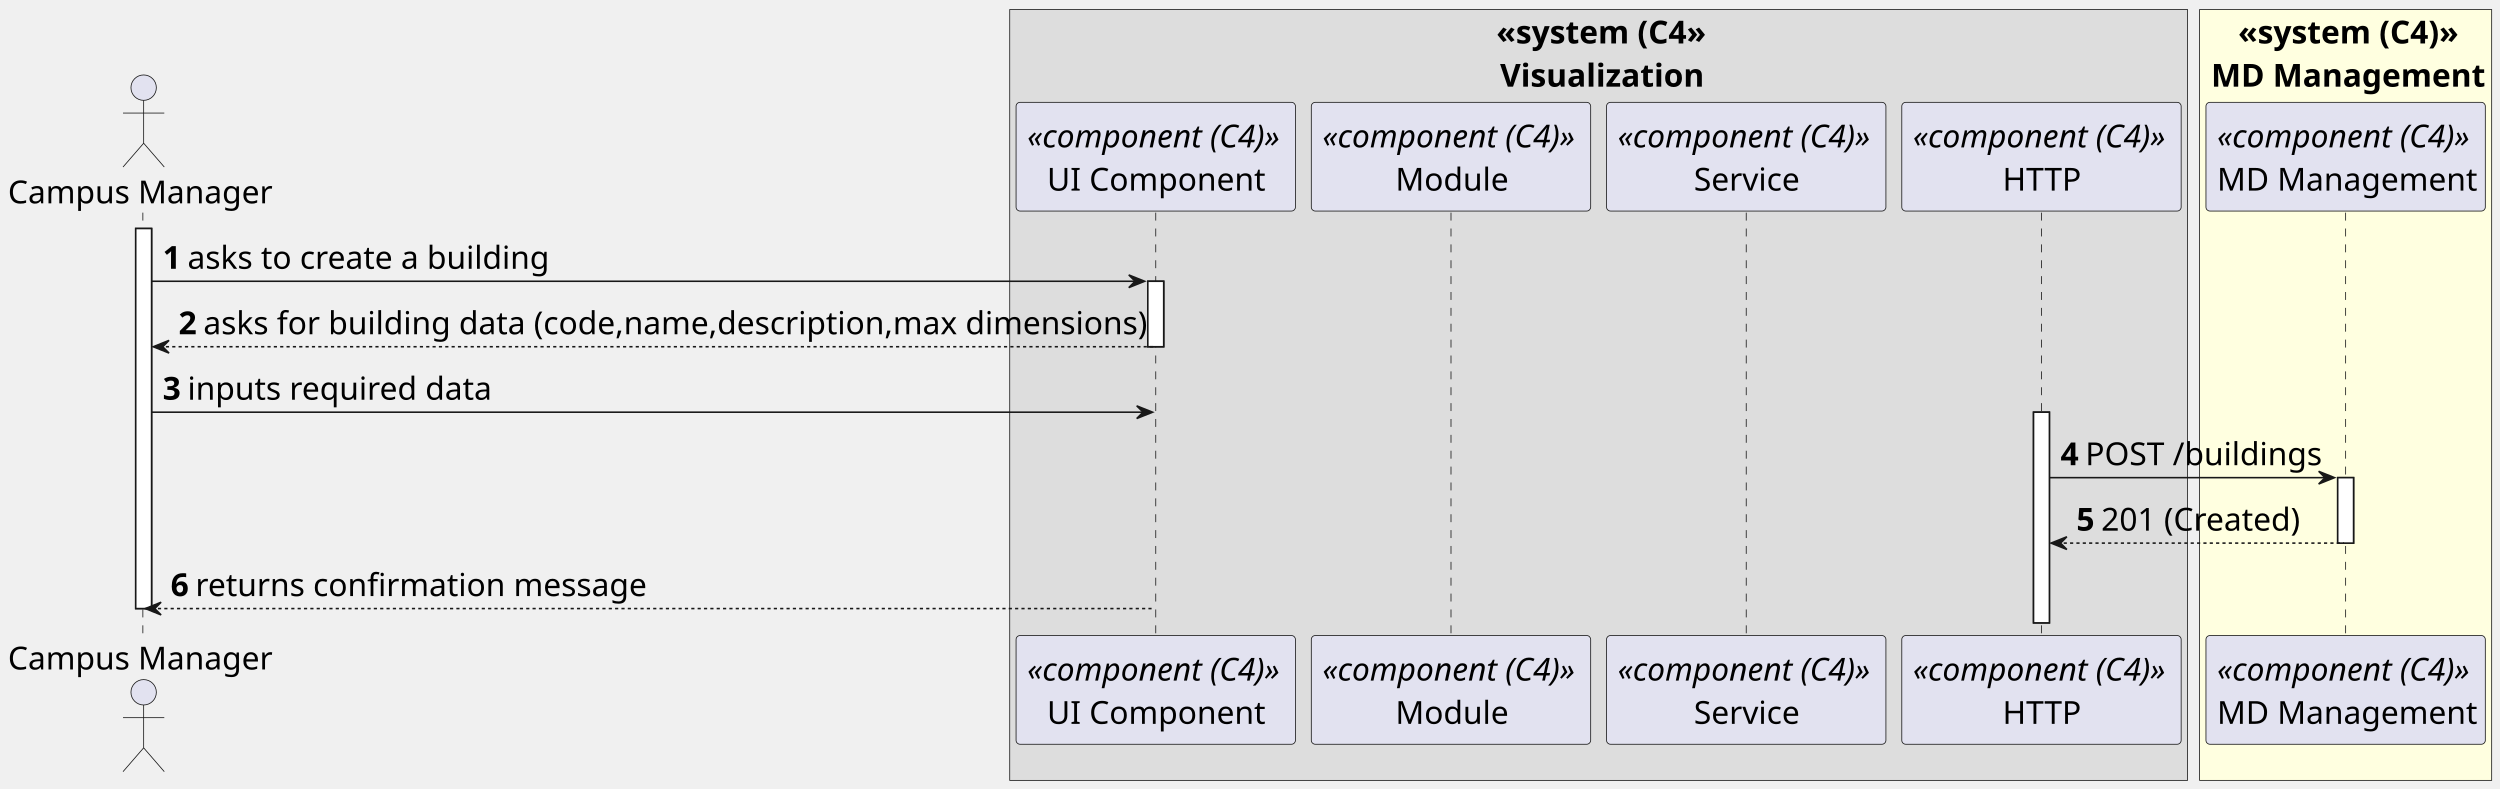
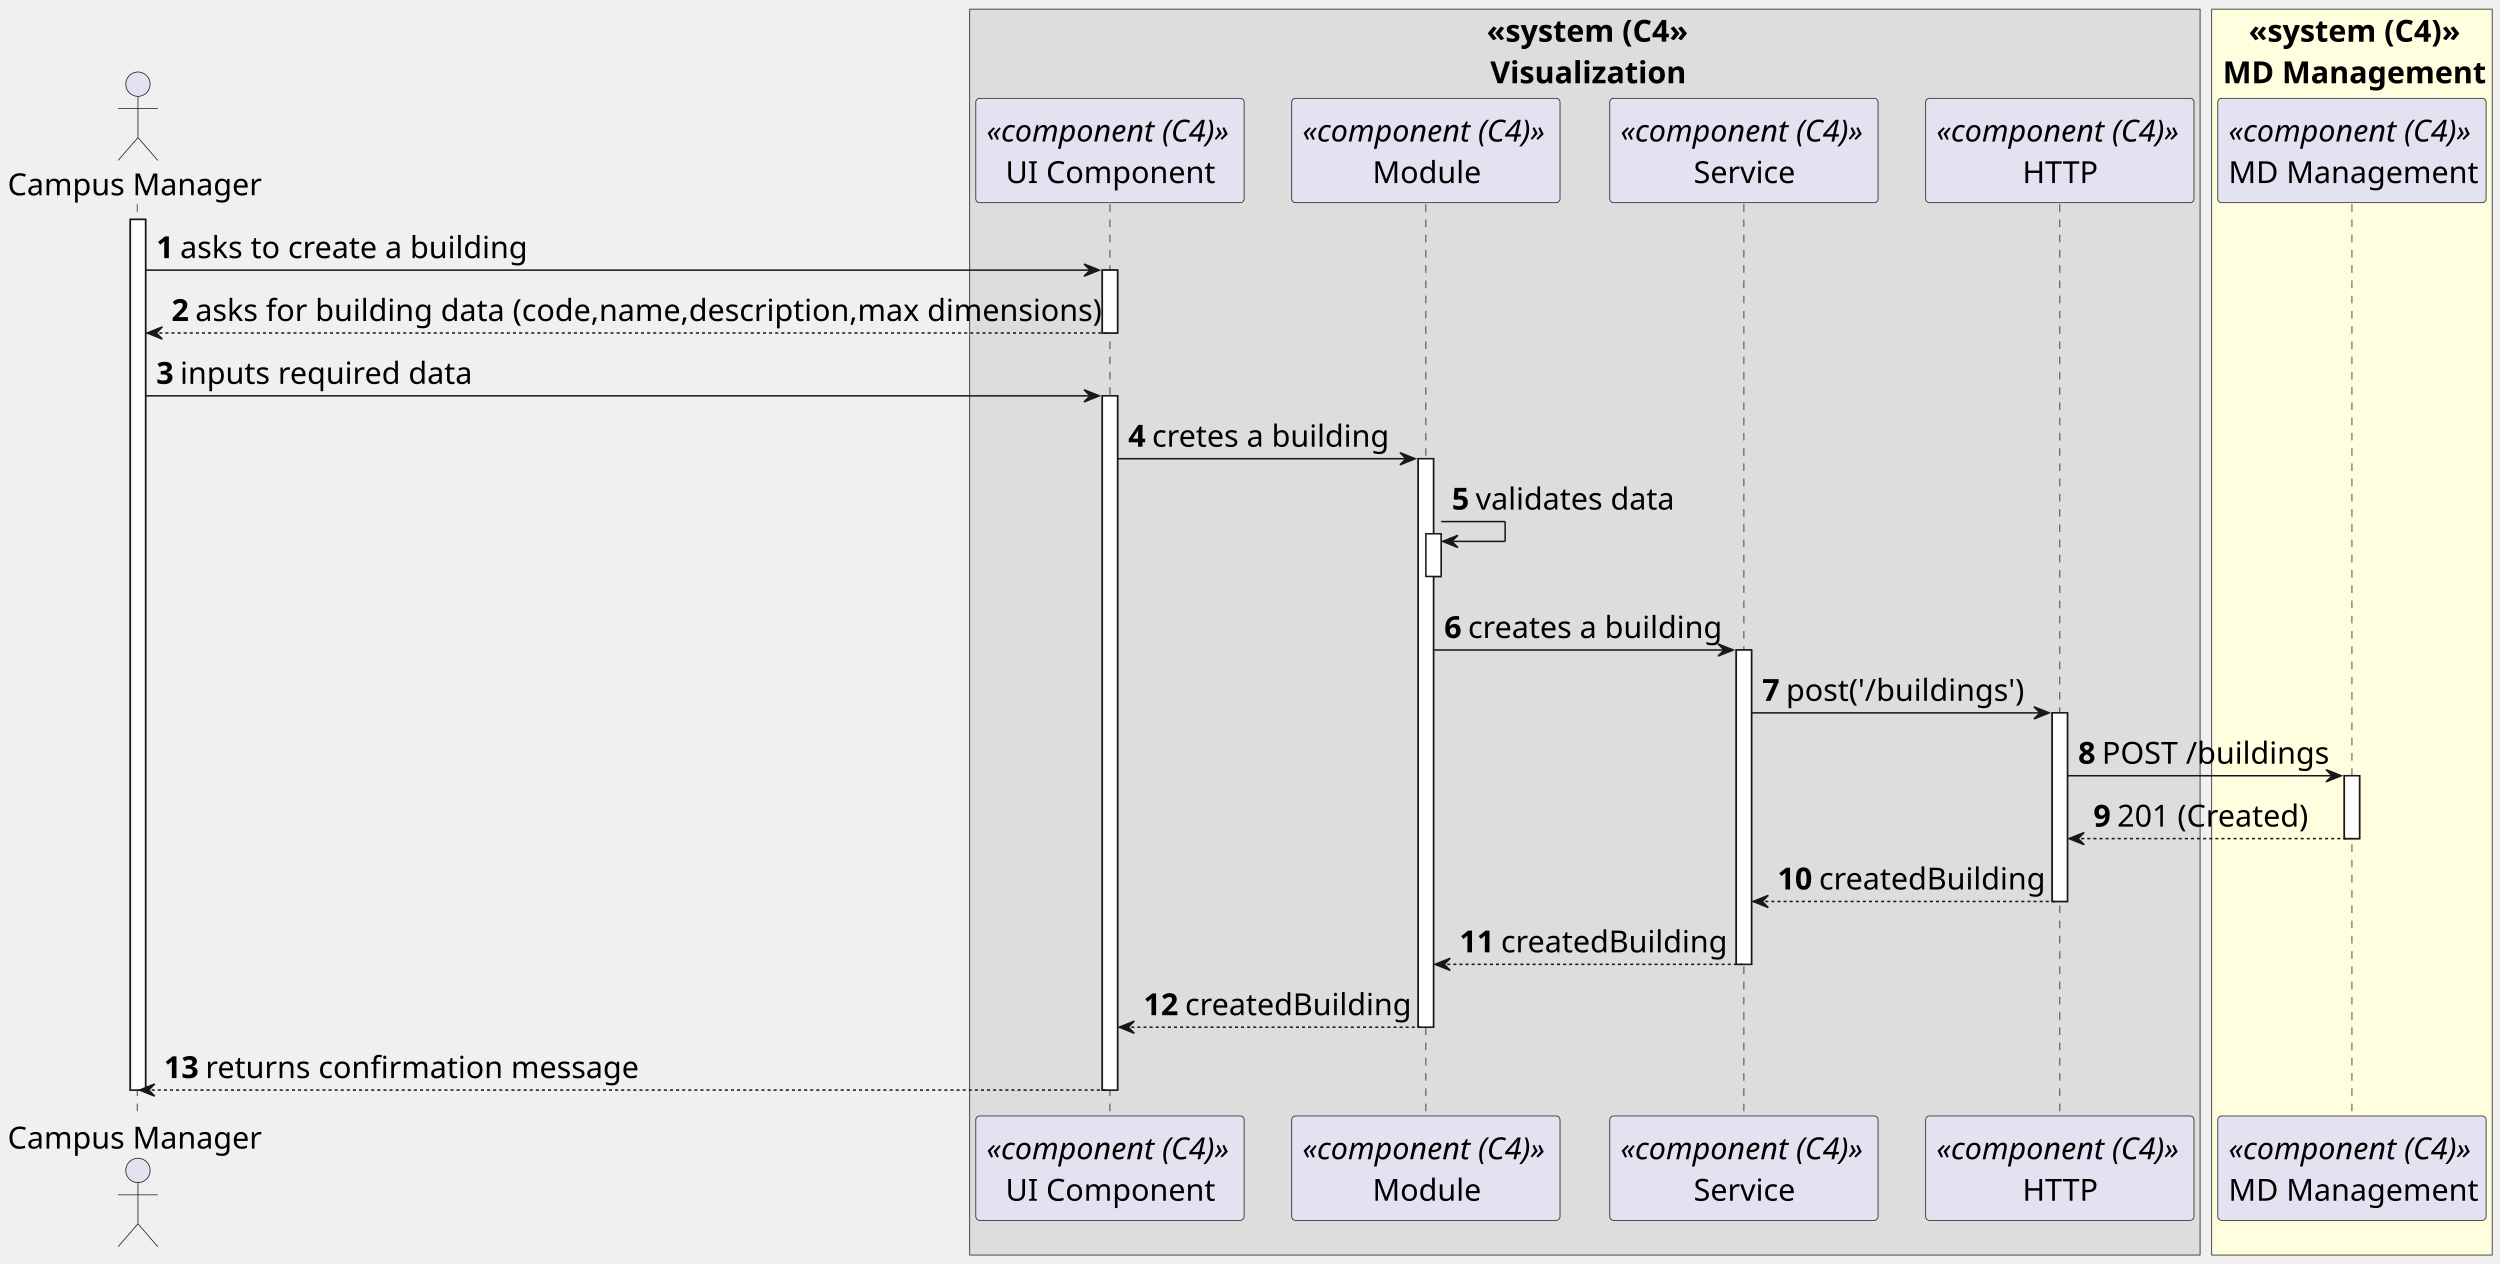
- <svg xmlns="http://www.w3.org/2000/svg" contentStyleType="text/css" height="497px" preserveAspectRatio="none" style="width:1575px;height:497px;background:#FFFFFF;" version="1.1" viewBox="0 0 1575 497" width="1575px" zoomAndPan="magnify">
+ <svg xmlns="http://www.w3.org/2000/svg" contentStyleType="text/css" height="829px" preserveAspectRatio="none" style="width:1640px;height:829px;background:#FFFFFF;" version="1.1" viewBox="0 0 1640 829" width="1640px" zoomAndPan="magnify">
  <defs />
  <g>
-     <rect fill="#DDDDDD" height="485.64" style="stroke:#181818;stroke-width:0.5;" width="742" x="636.125" y="6" />
-     <text fill="#000000" font-family="sans-serif" font-size="20" font-weight="bold" lengthAdjust="spacing" textLength="128.875" x="942.688" y="27.38">«system (C4»</text>
-     <text fill="#000000" font-family="sans-serif" font-size="20" font-weight="bold" lengthAdjust="spacing" textLength="124.125" x="945.062" y="54.62">Visualization</text>
-     <rect fill="#FFFFE0" height="485.64" style="stroke:#181818;stroke-width:0.5;" width="184" x="1385.75" y="6" />
-     <text fill="#000000" font-family="sans-serif" font-size="20" font-weight="bold" lengthAdjust="spacing" textLength="135.5" x="1410" y="27.38">«system (C4)»</text>
-     <text fill="#000000" font-family="sans-serif" font-size="20" font-weight="bold" lengthAdjust="spacing" textLength="169.5" x="1393" y="54.62">MD Management</text>
-     <rect fill="#FFFFFF" height="239.44" style="stroke:#181818;stroke-width:1.0;" width="10" x="85.5" y="143.96" />
+     <rect fill="#DDDDDD" height="817.319" style="stroke:#181818;stroke-width:0.5;" width="807.125" x="636.125" y="6" />
+     <text fill="#000000" font-family="sans-serif" font-size="20" font-weight="bold" lengthAdjust="spacing" textLength="128.875" x="975.25" y="27.38">«system (C4»</text>
+     <text fill="#000000" font-family="sans-serif" font-size="20" font-weight="bold" lengthAdjust="spacing" textLength="124.125" x="977.625" y="54.62">Visualization</text>
+     <rect fill="#FFFFE0" height="817.319" style="stroke:#181818;stroke-width:0.5;" width="184" x="1450.875" y="6" />
+     <text fill="#000000" font-family="sans-serif" font-size="20" font-weight="bold" lengthAdjust="spacing" textLength="135.5" x="1475.125" y="27.38">«system (C4)»</text>
+     <text fill="#000000" font-family="sans-serif" font-size="20" font-weight="bold" lengthAdjust="spacing" textLength="169.5" x="1458.125" y="54.62">MD Management</text>
+     <rect fill="#FFFFFF" height="571.12" style="stroke:#181818;stroke-width:1.0;" width="10" x="85.5" y="143.96" />
    <rect fill="#FFFFFF" height="41.24" style="stroke:#181818;stroke-width:1.0;" width="10" x="723.125" y="177.2" />
-     <rect fill="#FFFFFF" height="132.72" style="stroke:#181818;stroke-width:1.0;" width="10" x="1281.125" y="259.68" />
-     <rect fill="#FFFFFF" height="41.24" style="stroke:#181818;stroke-width:1.0;" width="10" x="1472.75" y="300.92" />
-     <line style="stroke:#181818;stroke-width:0.5;stroke-dasharray:5.0,5.0;" x1="90" x2="90" y1="133.96" y2="401.4" />
-     <line style="stroke:#181818;stroke-width:0.5;stroke-dasharray:5.0,5.0;" x1="728.125" x2="728.125" y1="133.96" y2="401.4" />
-     <line style="stroke:#181818;stroke-width:0.5;stroke-dasharray:5.0,5.0;" x1="914.125" x2="914.125" y1="133.96" y2="401.4" />
-     <line style="stroke:#181818;stroke-width:0.5;stroke-dasharray:5.0,5.0;" x1="1100.125" x2="1100.125" y1="133.96" y2="401.4" />
-     <line style="stroke:#181818;stroke-width:0.5;stroke-dasharray:5.0,5.0;" x1="1286.125" x2="1286.125" y1="133.96" y2="401.4" />
-     <line style="stroke:#181818;stroke-width:0.5;stroke-dasharray:5.0,5.0;" x1="1477.75" x2="1477.75" y1="133.96" y2="401.4" />
+     <rect fill="#FFFFFF" height="455.4" style="stroke:#181818;stroke-width:1.0;" width="10" x="723.125" y="259.68" />
+     <rect fill="#FFFFFF" height="372.92" style="stroke:#181818;stroke-width:1.0;" width="10" x="930.375" y="300.92" />
+     <rect fill="#FFFFFF" height="28" style="stroke:#181818;stroke-width:1.0;" width="10" x="935.375" y="350.16" />
+     <rect fill="#FFFFFF" height="206.2" style="stroke:#181818;stroke-width:1.0;" width="10" x="1139" y="426.4" />
+     <rect fill="#FFFFFF" height="123.72" style="stroke:#181818;stroke-width:1.0;" width="10" x="1346.25" y="467.64" />
+     <rect fill="#FFFFFF" height="41.24" style="stroke:#181818;stroke-width:1.0;" width="10" x="1537.875" y="508.88" />
+     <line style="stroke:#181818;stroke-width:0.5;stroke-dasharray:5.0,5.0;" x1="90" x2="90" y1="133.96" y2="733.08" />
+     <line style="stroke:#181818;stroke-width:0.5;stroke-dasharray:5.0,5.0;" x1="728.125" x2="728.125" y1="133.96" y2="733.08" />
+     <line style="stroke:#181818;stroke-width:0.5;stroke-dasharray:5.0,5.0;" x1="935.375" x2="935.375" y1="133.96" y2="733.08" />
+     <line style="stroke:#181818;stroke-width:0.5;stroke-dasharray:5.0,5.0;" x1="1144" x2="1144" y1="133.96" y2="733.08" />
+     <line style="stroke:#181818;stroke-width:0.5;stroke-dasharray:5.0,5.0;" x1="1351.25" x2="1351.25" y1="133.96" y2="733.08" />
+     <line style="stroke:#181818;stroke-width:0.5;stroke-dasharray:5.0,5.0;" x1="1542.875" x2="1542.875" y1="133.96" y2="733.08" />
    <text fill="#000000" font-family="sans-serif" font-size="20" lengthAdjust="spacing" textLength="165" x="5" y="128.1">Campus Manager</text>
    <ellipse cx="90.5" cy="55.22" fill="#E2E2F0" rx="8" ry="8" style="stroke:#181818;stroke-width:0.5;" />
    <path d="M90.5,63.22 L90.5,90.22 M77.5,71.22 L103.5,71.22 M90.5,90.22 L77.5,105.22 M90.5,90.22 L103.5,105.22 " fill="none" style="stroke:#181818;stroke-width:0.5;" />
-     <text fill="#000000" font-family="sans-serif" font-size="20" lengthAdjust="spacing" textLength="165" x="5" y="421.78">Campus Manager</text>
-     <ellipse cx="90.5" cy="436.14" fill="#E2E2F0" rx="8" ry="8" style="stroke:#181818;stroke-width:0.5;" />
-     <path d="M90.5,444.14 L90.5,471.14 M77.5,452.14 L103.5,452.14 M90.5,471.14 L77.5,486.14 M90.5,471.14 L103.5,486.14 " fill="none" style="stroke:#181818;stroke-width:0.5;" />
+     <text fill="#000000" font-family="sans-serif" font-size="20" lengthAdjust="spacing" textLength="165" x="5" y="753.46">Campus Manager</text>
+     <ellipse cx="90.5" cy="767.819" fill="#E2E2F0" rx="8" ry="8" style="stroke:#181818;stroke-width:0.5;" />
+     <path d="M90.5,775.819 L90.5,802.819 M77.5,783.819 L103.5,783.819 M90.5,802.819 L77.5,817.819 M90.5,802.819 L103.5,817.819 " fill="none" style="stroke:#181818;stroke-width:0.5;" />
    <rect fill="#E2E2F0" height="68.48" rx="2.5" ry="2.5" style="stroke:#181818;stroke-width:0.5;" width="176" x="640.125" y="64.48" />
    <text fill="#000000" font-family="sans-serif" font-size="20" font-style="italic" lengthAdjust="spacing" textLength="162" x="647.125" y="92.86">«component (C4)»</text>
    <text fill="#000000" font-family="sans-serif" font-size="20" lengthAdjust="spacing" textLength="137" x="659.625" y="120.1">UI Component</text>
-     <rect fill="#E2E2F0" height="68.48" rx="2.5" ry="2.5" style="stroke:#181818;stroke-width:0.5;" width="176" x="640.125" y="400.4" />
-     <text fill="#000000" font-family="sans-serif" font-size="20" font-style="italic" lengthAdjust="spacing" textLength="162" x="647.125" y="428.78">«component (C4)»</text>
-     <text fill="#000000" font-family="sans-serif" font-size="20" lengthAdjust="spacing" textLength="137" x="659.625" y="456.02">UI Component</text>
-     <rect fill="#E2E2F0" height="68.48" rx="2.5" ry="2.5" style="stroke:#181818;stroke-width:0.5;" width="176" x="826.125" y="64.48" />
-     <text fill="#000000" font-family="sans-serif" font-size="20" font-style="italic" lengthAdjust="spacing" textLength="162" x="833.125" y="92.86">«component (C4)»</text>
-     <text fill="#000000" font-family="sans-serif" font-size="20" lengthAdjust="spacing" textLength="70" x="879.125" y="120.1">Module</text>
-     <rect fill="#E2E2F0" height="68.48" rx="2.5" ry="2.5" style="stroke:#181818;stroke-width:0.5;" width="176" x="826.125" y="400.4" />
-     <text fill="#000000" font-family="sans-serif" font-size="20" font-style="italic" lengthAdjust="spacing" textLength="162" x="833.125" y="428.78">«component (C4)»</text>
-     <text fill="#000000" font-family="sans-serif" font-size="20" lengthAdjust="spacing" textLength="70" x="879.125" y="456.02">Module</text>
-     <rect fill="#E2E2F0" height="68.48" rx="2.5" ry="2.5" style="stroke:#181818;stroke-width:0.5;" width="176" x="1012.125" y="64.48" />
-     <text fill="#000000" font-family="sans-serif" font-size="20" font-style="italic" lengthAdjust="spacing" textLength="162" x="1019.125" y="92.86">«component (C4)»</text>
-     <text fill="#000000" font-family="sans-serif" font-size="20" lengthAdjust="spacing" textLength="66" x="1067.125" y="120.1">Service</text>
-     <rect fill="#E2E2F0" height="68.48" rx="2.5" ry="2.5" style="stroke:#181818;stroke-width:0.5;" width="176" x="1012.125" y="400.4" />
-     <text fill="#000000" font-family="sans-serif" font-size="20" font-style="italic" lengthAdjust="spacing" textLength="162" x="1019.125" y="428.78">«component (C4)»</text>
-     <text fill="#000000" font-family="sans-serif" font-size="20" lengthAdjust="spacing" textLength="66" x="1067.125" y="456.02">Service</text>
-     <rect fill="#E2E2F0" height="68.48" rx="2.5" ry="2.5" style="stroke:#181818;stroke-width:0.5;" width="176" x="1198.125" y="64.48" />
-     <text fill="#000000" font-family="sans-serif" font-size="20" font-style="italic" lengthAdjust="spacing" textLength="162" x="1205.125" y="92.86">«component (C4)»</text>
-     <text fill="#000000" font-family="sans-serif" font-size="20" lengthAdjust="spacing" textLength="49" x="1261.625" y="120.1">HTTP</text>
-     <rect fill="#E2E2F0" height="68.48" rx="2.5" ry="2.5" style="stroke:#181818;stroke-width:0.5;" width="176" x="1198.125" y="400.4" />
-     <text fill="#000000" font-family="sans-serif" font-size="20" font-style="italic" lengthAdjust="spacing" textLength="162" x="1205.125" y="428.78">«component (C4)»</text>
-     <text fill="#000000" font-family="sans-serif" font-size="20" lengthAdjust="spacing" textLength="49" x="1261.625" y="456.02">HTTP</text>
-     <rect fill="#E2E2F0" height="68.48" rx="2.5" ry="2.5" style="stroke:#181818;stroke-width:0.5;" width="176" x="1389.75" y="64.48" />
-     <text fill="#000000" font-family="sans-serif" font-size="20" font-style="italic" lengthAdjust="spacing" textLength="162" x="1396.75" y="92.86">«component (C4)»</text>
-     <text fill="#000000" font-family="sans-serif" font-size="20" lengthAdjust="spacing" textLength="162" x="1396.75" y="120.1">MD Management</text>
-     <rect fill="#E2E2F0" height="68.48" rx="2.5" ry="2.5" style="stroke:#181818;stroke-width:0.5;" width="176" x="1389.75" y="400.4" />
-     <text fill="#000000" font-family="sans-serif" font-size="20" font-style="italic" lengthAdjust="spacing" textLength="162" x="1396.75" y="428.78">«component (C4)»</text>
-     <text fill="#000000" font-family="sans-serif" font-size="20" lengthAdjust="spacing" textLength="162" x="1396.75" y="456.02">MD Management</text>
-     <rect fill="#FFFFFF" height="239.44" style="stroke:#181818;stroke-width:1.0;" width="10" x="85.5" y="143.96" />
+     <rect fill="#E2E2F0" height="68.48" rx="2.5" ry="2.5" style="stroke:#181818;stroke-width:0.5;" width="176" x="640.125" y="732.08" />
+     <text fill="#000000" font-family="sans-serif" font-size="20" font-style="italic" lengthAdjust="spacing" textLength="162" x="647.125" y="760.46">«component (C4)»</text>
+     <text fill="#000000" font-family="sans-serif" font-size="20" lengthAdjust="spacing" textLength="137" x="659.625" y="787.699">UI Component</text>
+     <rect fill="#E2E2F0" height="68.48" rx="2.5" ry="2.5" style="stroke:#181818;stroke-width:0.5;" width="176" x="847.375" y="64.48" />
+     <text fill="#000000" font-family="sans-serif" font-size="20" font-style="italic" lengthAdjust="spacing" textLength="162" x="854.375" y="92.86">«component (C4)»</text>
+     <text fill="#000000" font-family="sans-serif" font-size="20" lengthAdjust="spacing" textLength="70" x="900.375" y="120.1">Module</text>
+     <rect fill="#E2E2F0" height="68.48" rx="2.5" ry="2.5" style="stroke:#181818;stroke-width:0.5;" width="176" x="847.375" y="732.08" />
+     <text fill="#000000" font-family="sans-serif" font-size="20" font-style="italic" lengthAdjust="spacing" textLength="162" x="854.375" y="760.46">«component (C4)»</text>
+     <text fill="#000000" font-family="sans-serif" font-size="20" lengthAdjust="spacing" textLength="70" x="900.375" y="787.699">Module</text>
+     <rect fill="#E2E2F0" height="68.48" rx="2.5" ry="2.5" style="stroke:#181818;stroke-width:0.5;" width="176" x="1056" y="64.48" />
+     <text fill="#000000" font-family="sans-serif" font-size="20" font-style="italic" lengthAdjust="spacing" textLength="162" x="1063" y="92.86">«component (C4)»</text>
+     <text fill="#000000" font-family="sans-serif" font-size="20" lengthAdjust="spacing" textLength="66" x="1111" y="120.1">Service</text>
+     <rect fill="#E2E2F0" height="68.48" rx="2.5" ry="2.5" style="stroke:#181818;stroke-width:0.5;" width="176" x="1056" y="732.08" />
+     <text fill="#000000" font-family="sans-serif" font-size="20" font-style="italic" lengthAdjust="spacing" textLength="162" x="1063" y="760.46">«component (C4)»</text>
+     <text fill="#000000" font-family="sans-serif" font-size="20" lengthAdjust="spacing" textLength="66" x="1111" y="787.699">Service</text>
+     <rect fill="#E2E2F0" height="68.48" rx="2.5" ry="2.5" style="stroke:#181818;stroke-width:0.5;" width="176" x="1263.25" y="64.48" />
+     <text fill="#000000" font-family="sans-serif" font-size="20" font-style="italic" lengthAdjust="spacing" textLength="162" x="1270.25" y="92.86">«component (C4)»</text>
+     <text fill="#000000" font-family="sans-serif" font-size="20" lengthAdjust="spacing" textLength="49" x="1326.75" y="120.1">HTTP</text>
+     <rect fill="#E2E2F0" height="68.48" rx="2.5" ry="2.5" style="stroke:#181818;stroke-width:0.5;" width="176" x="1263.25" y="732.08" />
+     <text fill="#000000" font-family="sans-serif" font-size="20" font-style="italic" lengthAdjust="spacing" textLength="162" x="1270.25" y="760.46">«component (C4)»</text>
+     <text fill="#000000" font-family="sans-serif" font-size="20" lengthAdjust="spacing" textLength="49" x="1326.75" y="787.699">HTTP</text>
+     <rect fill="#E2E2F0" height="68.48" rx="2.5" ry="2.5" style="stroke:#181818;stroke-width:0.5;" width="176" x="1454.875" y="64.48" />
+     <text fill="#000000" font-family="sans-serif" font-size="20" font-style="italic" lengthAdjust="spacing" textLength="162" x="1461.875" y="92.86">«component (C4)»</text>
+     <text fill="#000000" font-family="sans-serif" font-size="20" lengthAdjust="spacing" textLength="162" x="1461.875" y="120.1">MD Management</text>
+     <rect fill="#E2E2F0" height="68.48" rx="2.5" ry="2.5" style="stroke:#181818;stroke-width:0.5;" width="176" x="1454.875" y="732.08" />
+     <text fill="#000000" font-family="sans-serif" font-size="20" font-style="italic" lengthAdjust="spacing" textLength="162" x="1461.875" y="760.46">«component (C4)»</text>
+     <text fill="#000000" font-family="sans-serif" font-size="20" lengthAdjust="spacing" textLength="162" x="1461.875" y="787.699">MD Management</text>
+     <rect fill="#FFFFFF" height="571.12" style="stroke:#181818;stroke-width:1.0;" width="10" x="85.5" y="143.96" />
    <rect fill="#FFFFFF" height="41.24" style="stroke:#181818;stroke-width:1.0;" width="10" x="723.125" y="177.2" />
-     <rect fill="#FFFFFF" height="132.72" style="stroke:#181818;stroke-width:1.0;" width="10" x="1281.125" y="259.68" />
-     <rect fill="#FFFFFF" height="41.24" style="stroke:#181818;stroke-width:1.0;" width="10" x="1472.75" y="300.92" />
+     <rect fill="#FFFFFF" height="455.4" style="stroke:#181818;stroke-width:1.0;" width="10" x="723.125" y="259.68" />
+     <rect fill="#FFFFFF" height="372.92" style="stroke:#181818;stroke-width:1.0;" width="10" x="930.375" y="300.92" />
+     <rect fill="#FFFFFF" height="28" style="stroke:#181818;stroke-width:1.0;" width="10" x="935.375" y="350.16" />
+     <rect fill="#FFFFFF" height="206.2" style="stroke:#181818;stroke-width:1.0;" width="10" x="1139" y="426.4" />
+     <rect fill="#FFFFFF" height="123.72" style="stroke:#181818;stroke-width:1.0;" width="10" x="1346.25" y="467.64" />
+     <rect fill="#FFFFFF" height="41.24" style="stroke:#181818;stroke-width:1.0;" width="10" x="1537.875" y="508.88" />
    <polygon fill="#181818" points="711.125,173.2,721.125,177.2,711.125,181.2,715.125,177.2" style="stroke:#181818;stroke-width:1.0;" />
    <line style="stroke:#181818;stroke-width:1.0;" x1="95.5" x2="717.125" y1="177.2" y2="177.2" />
    <text fill="#000000" font-family="sans-serif" font-size="20" font-weight="bold" lengthAdjust="spacing" textLength="11.625" x="102.5" y="169.34">1</text>
    <text fill="#000000" font-family="sans-serif" font-size="20" lengthAdjust="spacing" textLength="225" x="118.125" y="169.34">asks to create a building</text>
    <polygon fill="#181818" points="106.5,214.44,96.5,218.44,106.5,222.44,102.5,218.44" style="stroke:#181818;stroke-width:1.0;" />
    <line style="stroke:#181818;stroke-width:1.0;stroke-dasharray:2.0,2.0;" x1="100.5" x2="727.125" y1="218.44" y2="218.44" />
    <text fill="#000000" font-family="sans-serif" font-size="20" font-weight="bold" lengthAdjust="spacing" textLength="11.625" x="112.5" y="210.58">2</text>
    <text fill="#000000" font-family="sans-serif" font-size="20" lengthAdjust="spacing" textLength="588" x="128.125" y="210.58">asks for building data (code,name,description,max dimensions)</text>
-     <polygon fill="#181818" points="716.125,255.68,726.125,259.68,716.125,263.68,720.125,259.68" style="stroke:#181818;stroke-width:1.0;" />
-     <line style="stroke:#181818;stroke-width:1.0;" x1="95.5" x2="722.125" y1="259.68" y2="259.68" />
+     <polygon fill="#181818" points="711.125,255.68,721.125,259.68,711.125,263.68,715.125,259.68" style="stroke:#181818;stroke-width:1.0;" />
+     <line style="stroke:#181818;stroke-width:1.0;" x1="95.5" x2="717.125" y1="259.68" y2="259.68" />
    <text fill="#000000" font-family="sans-serif" font-size="20" font-weight="bold" lengthAdjust="spacing" textLength="11.625" x="102.5" y="251.82">3</text>
    <text fill="#000000" font-family="sans-serif" font-size="20" lengthAdjust="spacing" textLength="188" x="118.125" y="251.82">inputs required data</text>
-     <polygon fill="#181818" points="1460.75,296.92,1470.75,300.92,1460.75,304.92,1464.75,300.92" style="stroke:#181818;stroke-width:1.0;" />
-     <line style="stroke:#181818;stroke-width:1.0;" x1="1291.125" x2="1466.75" y1="300.92" y2="300.92" />
-     <text fill="#000000" font-family="sans-serif" font-size="20" font-weight="bold" lengthAdjust="spacing" textLength="11.625" x="1298.125" y="293.06">4</text>
-     <text fill="#000000" font-family="sans-serif" font-size="20" lengthAdjust="spacing" textLength="147" x="1313.75" y="293.06">POST /buildings</text>
-     <polygon fill="#181818" points="1302.125,338.16,1292.125,342.16,1302.125,346.16,1298.125,342.16" style="stroke:#181818;stroke-width:1.0;" />
-     <line style="stroke:#181818;stroke-width:1.0;stroke-dasharray:2.0,2.0;" x1="1296.125" x2="1476.75" y1="342.16" y2="342.16" />
-     <text fill="#000000" font-family="sans-serif" font-size="20" font-weight="bold" lengthAdjust="spacing" textLength="11.625" x="1308.125" y="334.3">5</text>
-     <text fill="#000000" font-family="sans-serif" font-size="20" lengthAdjust="spacing" textLength="123" x="1323.75" y="334.3">201 (Created)</text>
-     <polygon fill="#181818" points="101.5,379.4,91.5,383.4,101.5,387.4,97.5,383.4" style="stroke:#181818;stroke-width:1.0;" />
-     <line style="stroke:#181818;stroke-width:1.0;stroke-dasharray:2.0,2.0;" x1="95.5" x2="727.125" y1="383.4" y2="383.4" />
-     <text fill="#000000" font-family="sans-serif" font-size="20" font-weight="bold" lengthAdjust="spacing" textLength="11.625" x="107.5" y="375.54">6</text>
-     <text fill="#000000" font-family="sans-serif" font-size="20" lengthAdjust="spacing" textLength="282" x="123.125" y="375.54">returns confirmation message</text>
+     <polygon fill="#181818" points="918.375,296.92,928.375,300.92,918.375,304.92,922.375,300.92" style="stroke:#181818;stroke-width:1.0;" />
+     <line style="stroke:#181818;stroke-width:1.0;" x1="733.125" x2="924.375" y1="300.92" y2="300.92" />
+     <text fill="#000000" font-family="sans-serif" font-size="20" font-weight="bold" lengthAdjust="spacing" textLength="11.625" x="740.125" y="293.06">4</text>
+     <text fill="#000000" font-family="sans-serif" font-size="20" lengthAdjust="spacing" textLength="153" x="755.75" y="293.06">cretes a building</text>
+     <line style="stroke:#181818;stroke-width:1.0;" x1="945.375" x2="987.375" y1="342.16" y2="342.16" />
+     <line style="stroke:#181818;stroke-width:1.0;" x1="987.375" x2="987.375" y1="342.16" y2="355.16" />
+     <line style="stroke:#181818;stroke-width:1.0;" x1="946.375" x2="987.375" y1="355.16" y2="355.16" />
+     <polygon fill="#181818" points="956.375,351.16,946.375,355.16,956.375,359.16,952.375,355.16" style="stroke:#181818;stroke-width:1.0;" />
+     <text fill="#000000" font-family="sans-serif" font-size="20" font-weight="bold" lengthAdjust="spacing" textLength="11.625" x="952.375" y="334.3">5</text>
+     <text fill="#000000" font-family="sans-serif" font-size="20" lengthAdjust="spacing" textLength="128" x="968" y="334.3">validates data</text>
+     <polygon fill="#181818" points="1127,422.4,1137,426.4,1127,430.4,1131,426.4" style="stroke:#181818;stroke-width:1.0;" />
+     <line style="stroke:#181818;stroke-width:1.0;" x1="940.375" x2="1133" y1="426.4" y2="426.4" />
+     <text fill="#000000" font-family="sans-serif" font-size="20" font-weight="bold" lengthAdjust="spacing" textLength="11.625" x="947.375" y="418.54">6</text>
+     <text fill="#000000" font-family="sans-serif" font-size="20" lengthAdjust="spacing" textLength="164" x="963" y="418.54">creates a building</text>
+     <polygon fill="#181818" points="1334.25,463.64,1344.25,467.64,1334.25,471.64,1338.25,467.64" style="stroke:#181818;stroke-width:1.0;" />
+     <line style="stroke:#181818;stroke-width:1.0;" x1="1149" x2="1340.25" y1="467.64" y2="467.64" />
+     <text fill="#000000" font-family="sans-serif" font-size="20" font-weight="bold" lengthAdjust="spacing" textLength="11.625" x="1156" y="459.78">7</text>
+     <text fill="#000000" font-family="sans-serif" font-size="20" lengthAdjust="spacing" textLength="155" x="1171.625" y="459.78">post('/buildings')</text>
+     <polygon fill="#181818" points="1525.875,504.88,1535.875,508.88,1525.875,512.88,1529.875,508.88" style="stroke:#181818;stroke-width:1.0;" />
+     <line style="stroke:#181818;stroke-width:1.0;" x1="1356.25" x2="1531.875" y1="508.88" y2="508.88" />
+     <text fill="#000000" font-family="sans-serif" font-size="20" font-weight="bold" lengthAdjust="spacing" textLength="11.625" x="1363.25" y="501.02">8</text>
+     <text fill="#000000" font-family="sans-serif" font-size="20" lengthAdjust="spacing" textLength="147" x="1378.875" y="501.02">POST /buildings</text>
+     <polygon fill="#181818" points="1367.25,546.12,1357.25,550.12,1367.25,554.12,1363.25,550.12" style="stroke:#181818;stroke-width:1.0;" />
+     <line style="stroke:#181818;stroke-width:1.0;stroke-dasharray:2.0,2.0;" x1="1361.25" x2="1541.875" y1="550.12" y2="550.12" />
+     <text fill="#000000" font-family="sans-serif" font-size="20" font-weight="bold" lengthAdjust="spacing" textLength="11.625" x="1373.25" y="542.26">9</text>
+     <text fill="#000000" font-family="sans-serif" font-size="20" lengthAdjust="spacing" textLength="123" x="1388.875" y="542.26">201 (Created)</text>
+     <polygon fill="#181818" points="1160,587.36,1150,591.36,1160,595.36,1156,591.36" style="stroke:#181818;stroke-width:1.0;" />
+     <line style="stroke:#181818;stroke-width:1.0;stroke-dasharray:2.0,2.0;" x1="1154" x2="1350.25" y1="591.36" y2="591.36" />
+     <text fill="#000000" font-family="sans-serif" font-size="20" font-weight="bold" lengthAdjust="spacing" textLength="23.25" x="1166" y="583.5">10</text>
+     <text fill="#000000" font-family="sans-serif" font-size="20" lengthAdjust="spacing" textLength="146" x="1193.25" y="583.5">createdBuilding</text>
+     <polygon fill="#181818" points="951.375,628.6,941.375,632.6,951.375,636.6,947.375,632.6" style="stroke:#181818;stroke-width:1.0;" />
+     <line style="stroke:#181818;stroke-width:1.0;stroke-dasharray:2.0,2.0;" x1="945.375" x2="1143" y1="632.6" y2="632.6" />
+     <text fill="#000000" font-family="sans-serif" font-size="20" font-weight="bold" lengthAdjust="spacing" textLength="23.25" x="957.375" y="624.74">11</text>
+     <text fill="#000000" font-family="sans-serif" font-size="20" lengthAdjust="spacing" textLength="146" x="984.625" y="624.74">createdBuilding</text>
+     <polygon fill="#181818" points="744.125,669.84,734.125,673.84,744.125,677.84,740.125,673.84" style="stroke:#181818;stroke-width:1.0;" />
+     <line style="stroke:#181818;stroke-width:1.0;stroke-dasharray:2.0,2.0;" x1="738.125" x2="934.375" y1="673.84" y2="673.84" />
+     <text fill="#000000" font-family="sans-serif" font-size="20" font-weight="bold" lengthAdjust="spacing" textLength="23.25" x="750.125" y="665.98">12</text>
+     <text fill="#000000" font-family="sans-serif" font-size="20" lengthAdjust="spacing" textLength="146" x="777.375" y="665.98">createdBuilding</text>
+     <polygon fill="#181818" points="101.5,711.08,91.5,715.08,101.5,719.08,97.5,715.08" style="stroke:#181818;stroke-width:1.0;" />
+     <line style="stroke:#181818;stroke-width:1.0;stroke-dasharray:2.0,2.0;" x1="95.5" x2="727.125" y1="715.08" y2="715.08" />
+     <text fill="#000000" font-family="sans-serif" font-size="20" font-weight="bold" lengthAdjust="spacing" textLength="23.25" x="107.5" y="707.22">13</text>
+     <text fill="#000000" font-family="sans-serif" font-size="20" lengthAdjust="spacing" textLength="282" x="134.75" y="707.22">returns confirmation message</text>
  </g>
</svg>
